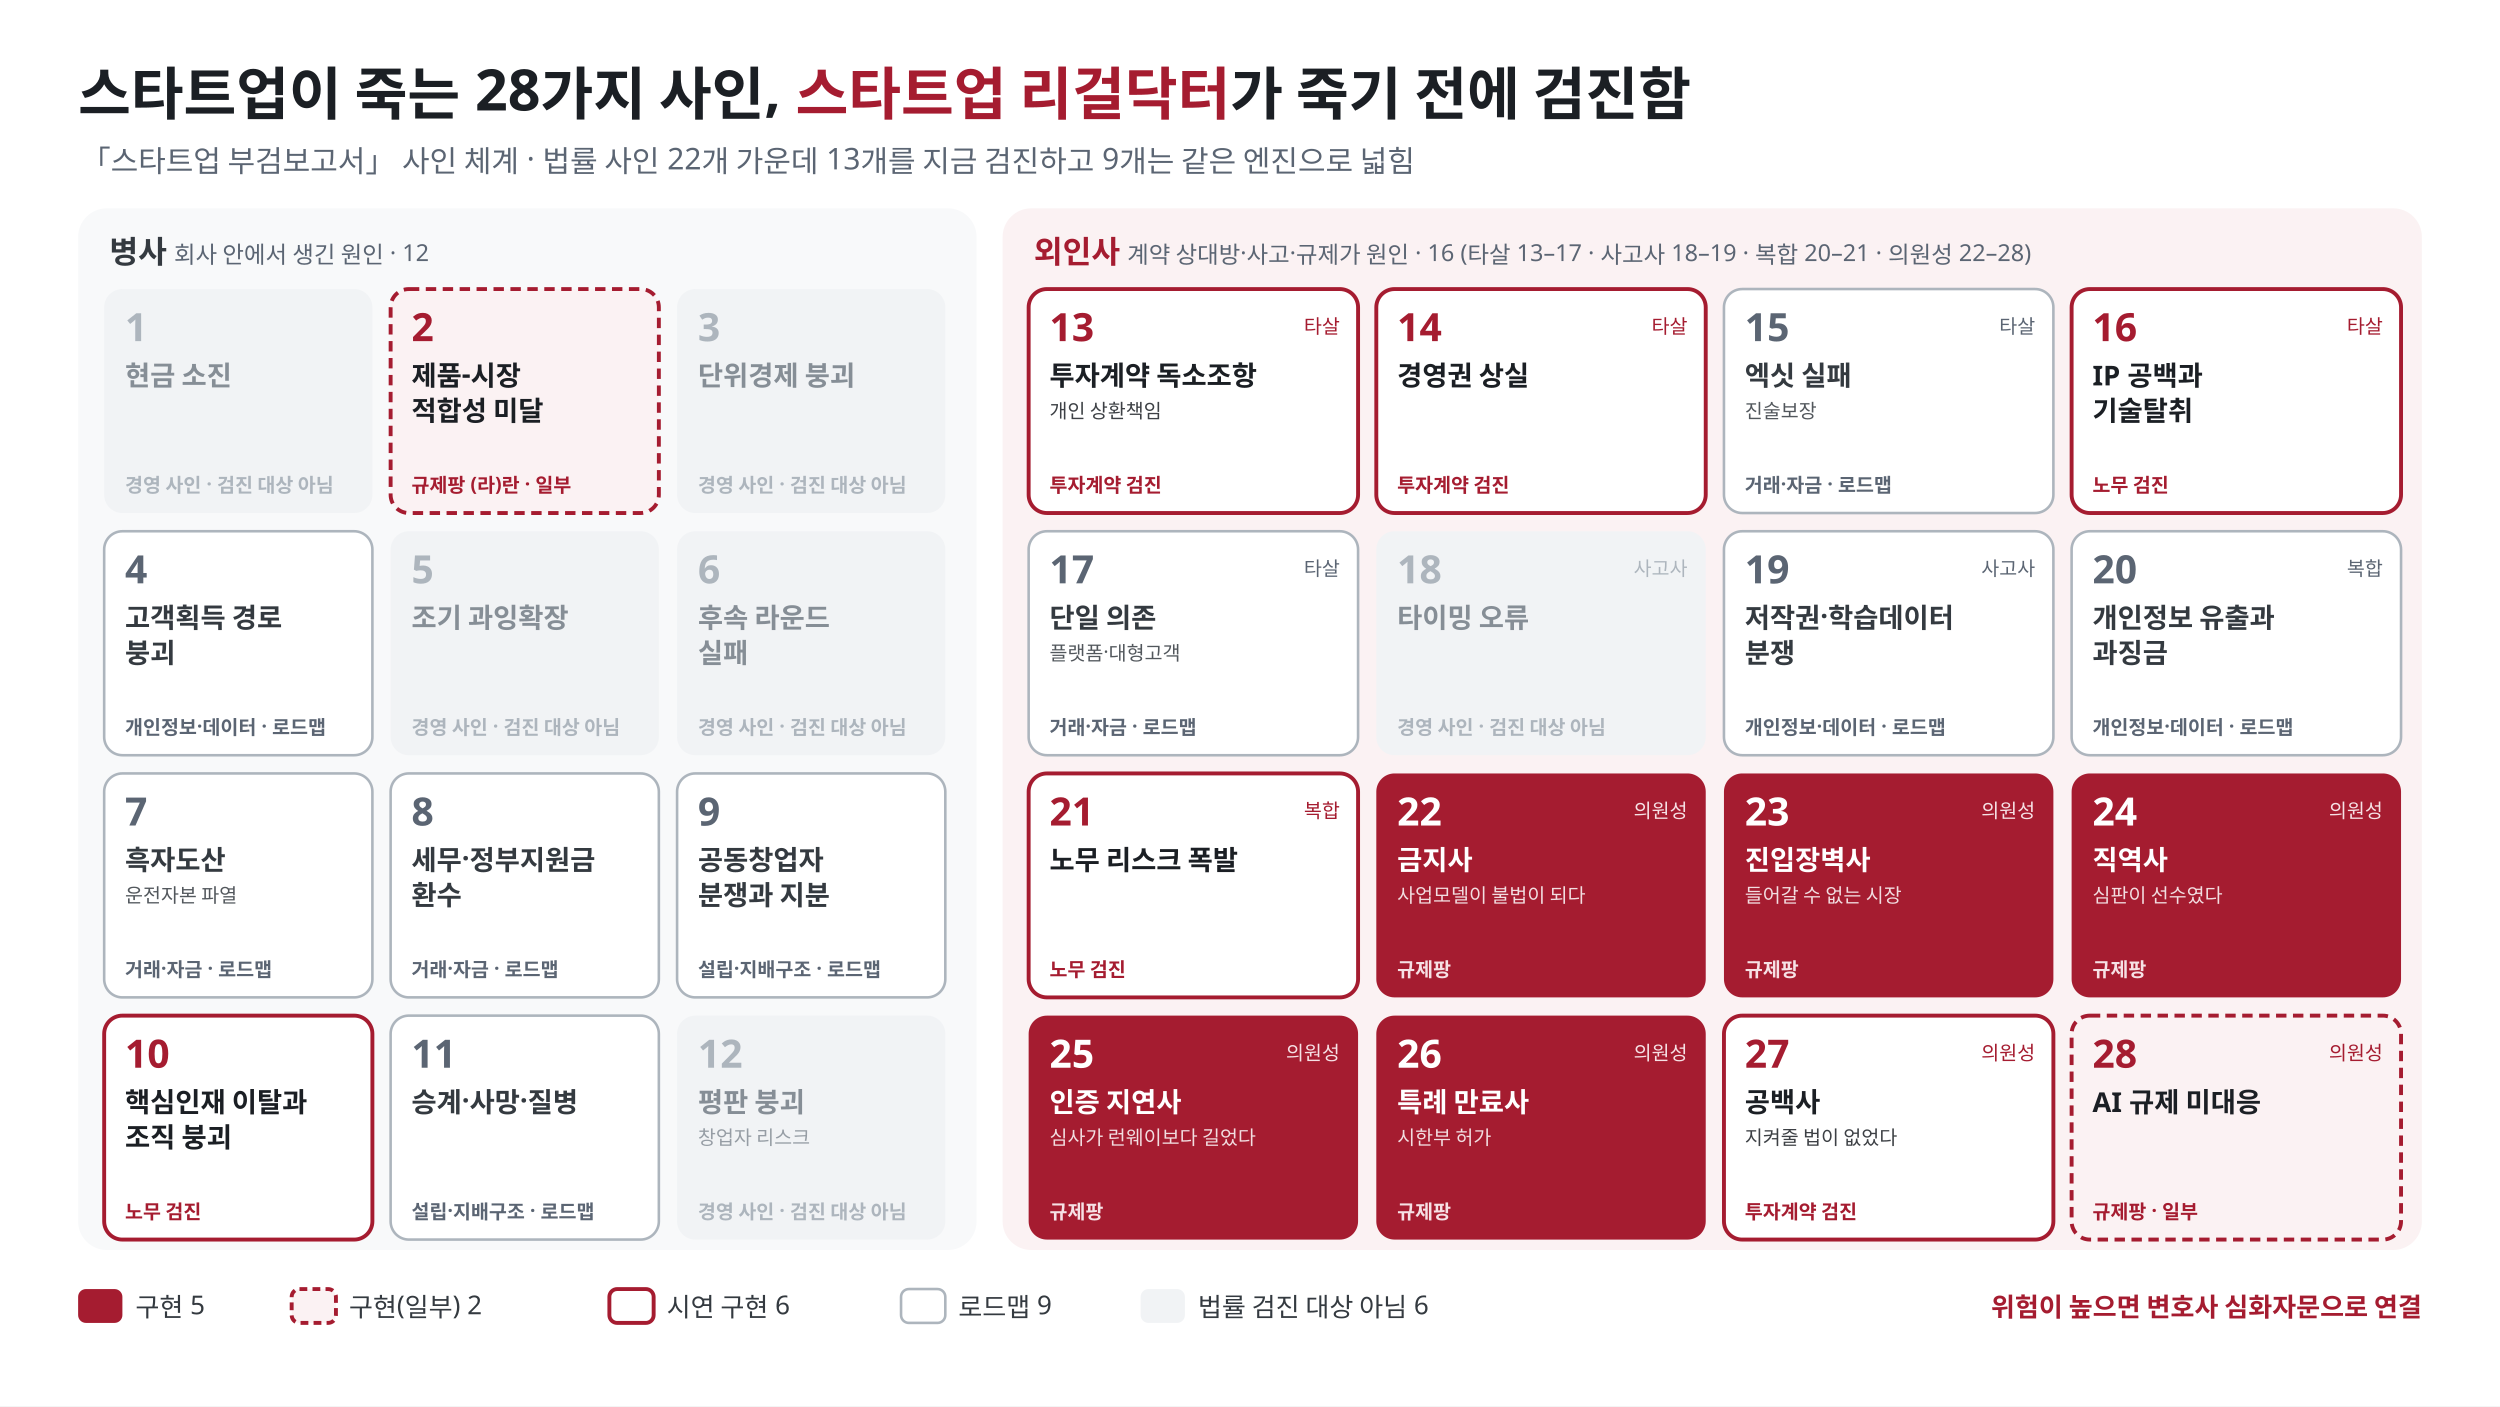
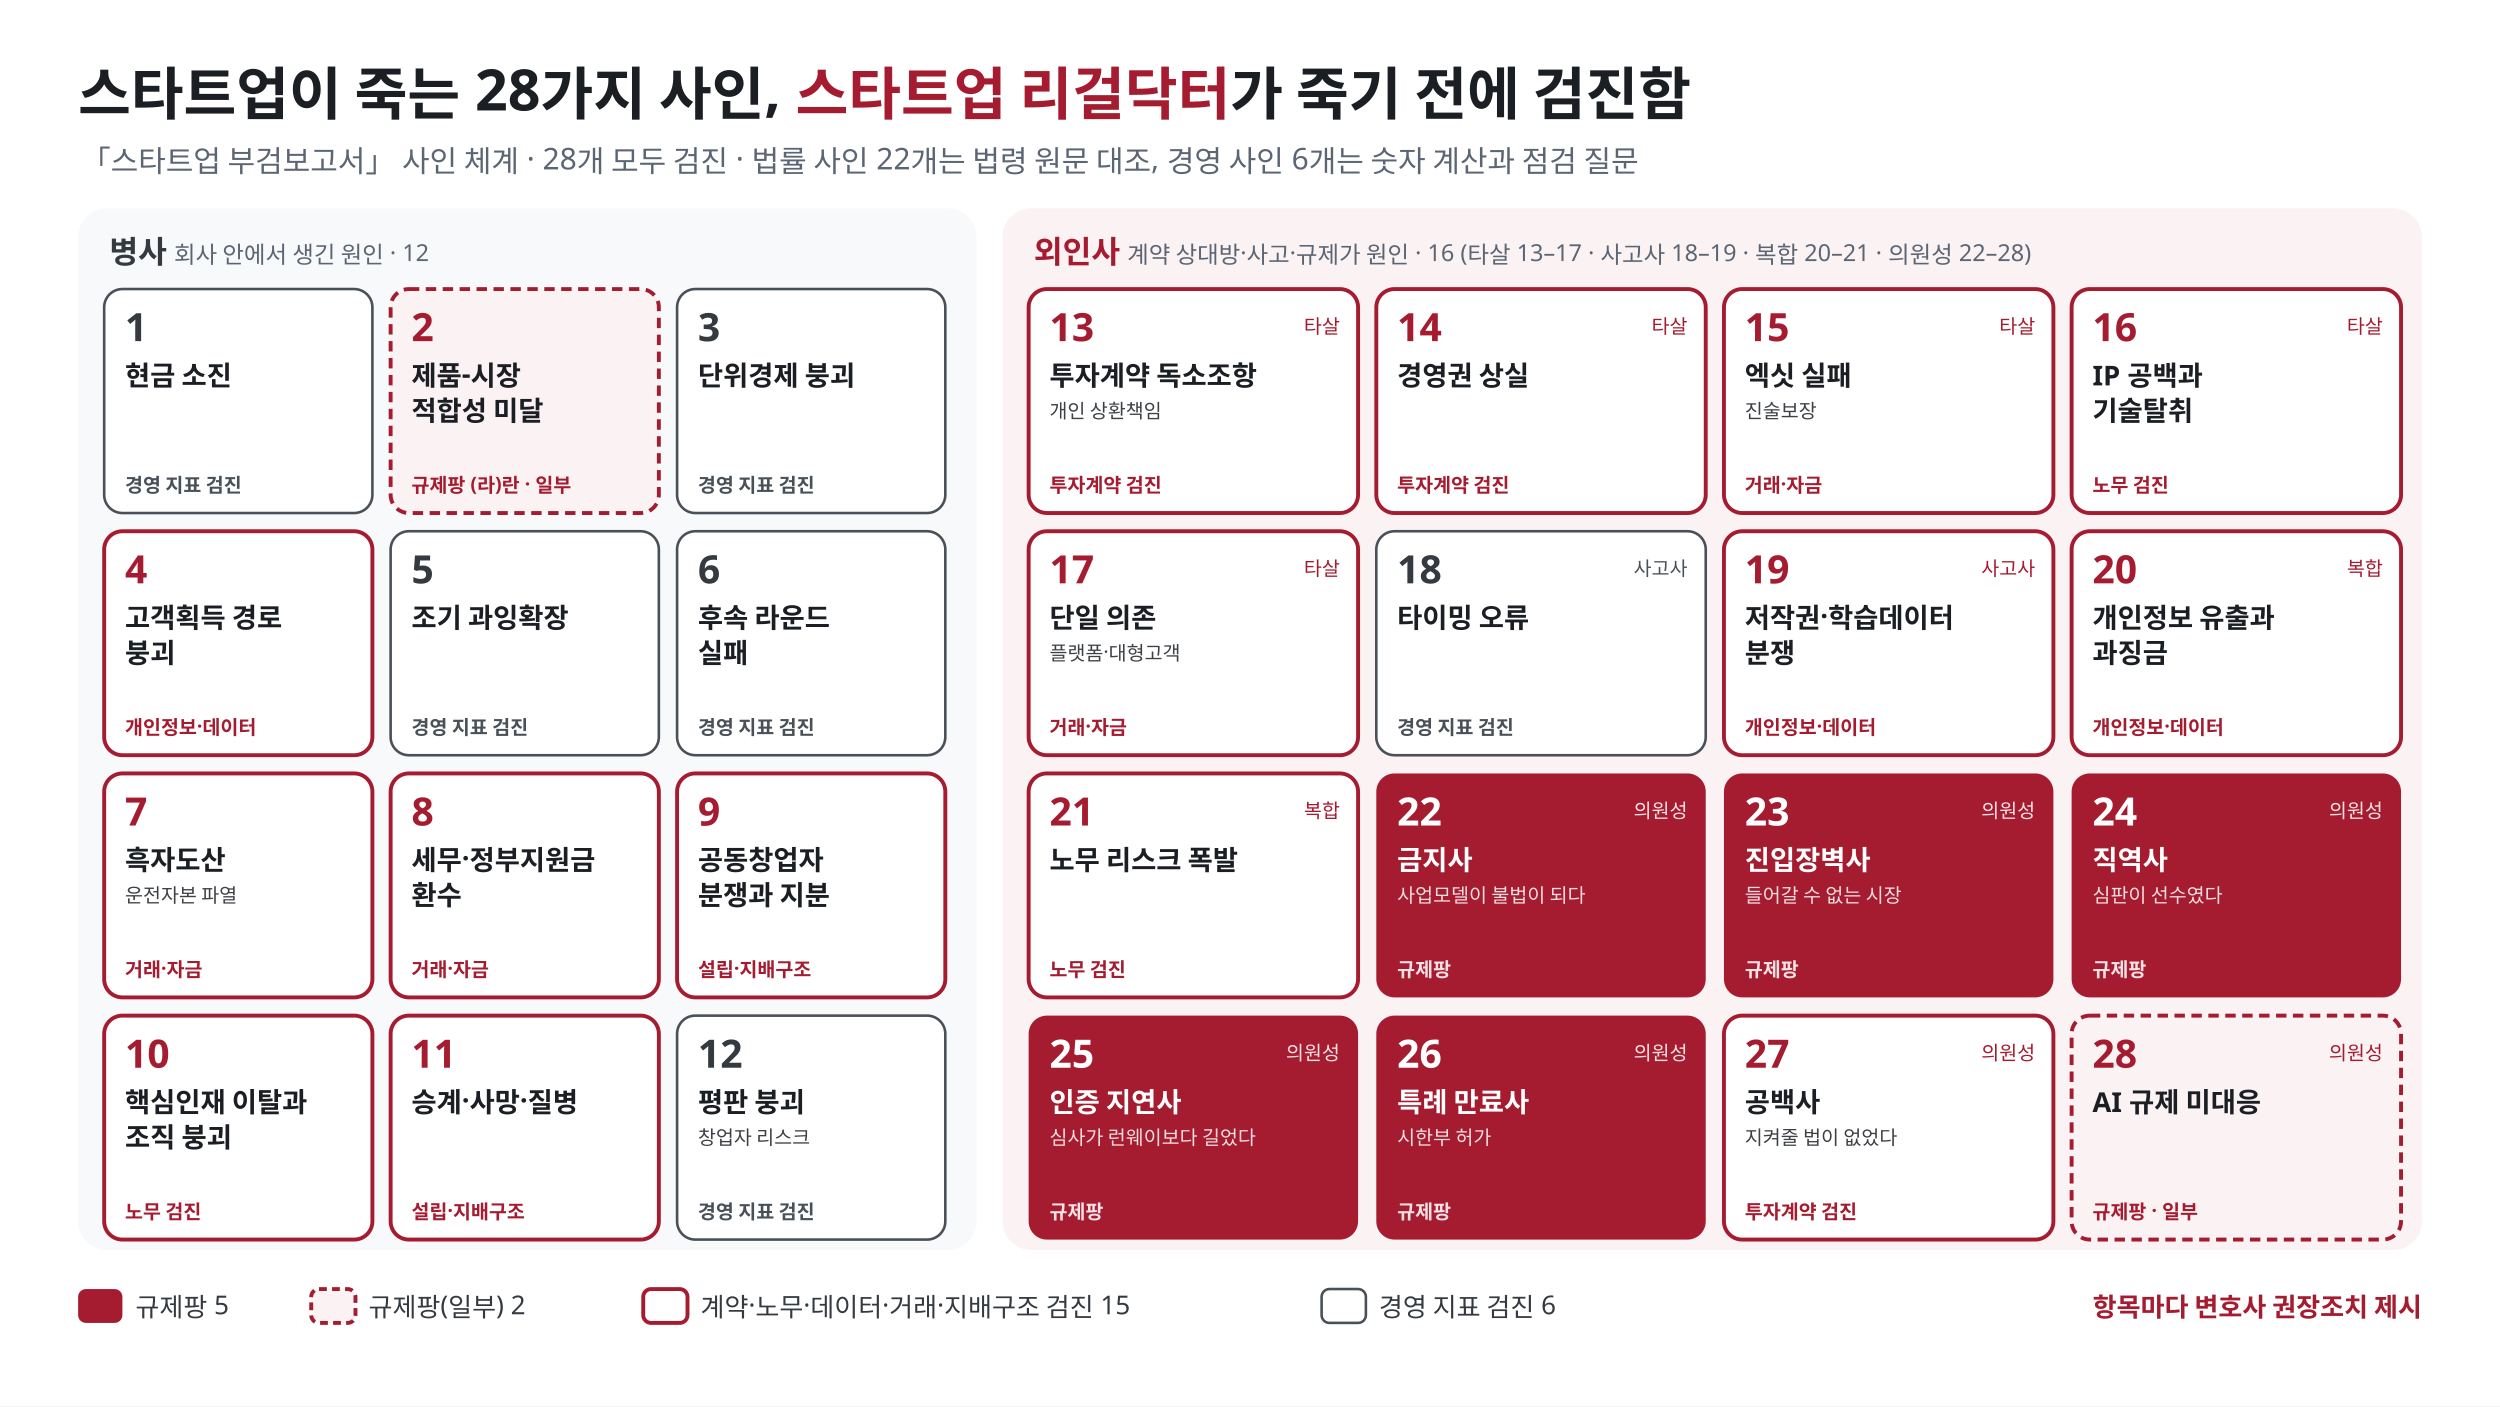
<svg xmlns="http://www.w3.org/2000/svg" viewBox="0 0 1920 1080" width="1920" height="1080" font-family="'Noto Sans KR','Pretendard','Apple SD Gothic Neo','Malgun Gothic',sans-serif">
  <rect width="1920" height="1080" fill="#fff" />
  <text x="60" y="88" font-size="44" font-weight="700" fill="#1b1f24">스타트업이 죽는 28가지 사인, <tspan fill="#A51C30">스타트업 리걸닥터</tspan>가 죽기 전에 검진함</text>
-   <text x="62" y="132" font-size="23" fill="#5b6573">「스타트업 부검보고서」 사인 체계 · 법률 사인 22개 가운데 13개를 지금 검진하고 9개는 같은 엔진으로 넓힘</text>
+   <text x="62" y="132" font-size="23" fill="#5b6573">「스타트업 부검보고서」 사인 체계 · 28개 모두 검진 · 법률 사인 22개는 법령 원문 대조, 경영 사인 6개는 숫자 계산과 점검 질문</text>
  <rect x="60" y="160" width="690" height="800" rx="22" fill="#f8f9fa" />
  <text x="84" y="202" font-size="24" font-weight="700" fill="#343a40">병사 <tspan font-size="18" font-weight="400" fill="#5b6573">회사 안에서 생긴 원인 · 12</tspan>
  </text>
-   <rect x="80" y="222" width="206" height="172" rx="14" fill="#f1f3f5" stroke="#f1f3f5" stroke-width="0" />
-   <text x="96" y="262" font-size="30" font-weight="700" fill="#adb5bd">1</text>
-   <text x="96" y="296" font-size="21" font-weight="700" fill="#868e96">현금 소진</text>
-   <text x="96" y="378" font-size="15" font-weight="600" fill="#adb5bd">경영 사인 · 검진 대상 아님</text>
+   <rect x="80" y="222" width="206" height="172" rx="14" fill="#fff" stroke="#495057" stroke-width="2" />
+   <text x="96" y="262" font-size="30" font-weight="700" fill="#343a40">1</text>
+   <text x="96" y="296" font-size="21" font-weight="700" fill="#1b1f24">현금 소진</text>
+   <text x="96" y="378" font-size="15" font-weight="600" fill="#495057">경영 지표 검진</text>
  <rect x="300" y="222" width="206" height="172" rx="14" fill="#FBF2F3" stroke="#A51C30" stroke-width="3" stroke-dasharray="8 5" />
  <text x="316" y="262" font-size="30" font-weight="700" fill="#A51C30">2</text>
  <text x="316" y="296" font-size="21" font-weight="700" fill="#1b1f24">제품-시장</text>
  <text x="316" y="323" font-size="21" font-weight="700" fill="#1b1f24">적합성 미달</text>
  <text x="316" y="378" font-size="15" font-weight="600" fill="#A51C30">규제팡 (라)란 · 일부</text>
-   <rect x="520" y="222" width="206" height="172" rx="14" fill="#f1f3f5" stroke="#f1f3f5" stroke-width="0" />
-   <text x="536" y="262" font-size="30" font-weight="700" fill="#adb5bd">3</text>
-   <text x="536" y="296" font-size="21" font-weight="700" fill="#868e96">단위경제 붕괴</text>
-   <text x="536" y="378" font-size="15" font-weight="600" fill="#adb5bd">경영 사인 · 검진 대상 아님</text>
-   <rect x="80" y="408" width="206" height="172" rx="14" fill="#fff" stroke="#adb5bd" stroke-width="2" />
-   <text x="96" y="448" font-size="30" font-weight="700" fill="#5b6573">4</text>
-   <text x="96" y="482" font-size="21" font-weight="700" fill="#343a40">고객획득 경로</text>
-   <text x="96" y="509" font-size="21" font-weight="700" fill="#343a40">붕괴</text>
-   <text x="96" y="564" font-size="15" font-weight="600" fill="#5b6573">개인정보·데이터 · 로드맵</text>
-   <rect x="300" y="408" width="206" height="172" rx="14" fill="#f1f3f5" stroke="#f1f3f5" stroke-width="0" />
-   <text x="316" y="448" font-size="30" font-weight="700" fill="#adb5bd">5</text>
-   <text x="316" y="482" font-size="21" font-weight="700" fill="#868e96">조기 과잉확장</text>
-   <text x="316" y="564" font-size="15" font-weight="600" fill="#adb5bd">경영 사인 · 검진 대상 아님</text>
-   <rect x="520" y="408" width="206" height="172" rx="14" fill="#f1f3f5" stroke="#f1f3f5" stroke-width="0" />
-   <text x="536" y="448" font-size="30" font-weight="700" fill="#adb5bd">6</text>
-   <text x="536" y="482" font-size="21" font-weight="700" fill="#868e96">후속 라운드</text>
-   <text x="536" y="509" font-size="21" font-weight="700" fill="#868e96">실패</text>
-   <text x="536" y="564" font-size="15" font-weight="600" fill="#adb5bd">경영 사인 · 검진 대상 아님</text>
-   <rect x="80" y="594" width="206" height="172" rx="14" fill="#fff" stroke="#adb5bd" stroke-width="2" />
-   <text x="96" y="634" font-size="30" font-weight="700" fill="#5b6573">7</text>
-   <text x="96" y="668" font-size="21" font-weight="700" fill="#343a40">흑자도산</text>
-   <text x="96" y="693" font-size="15" fill="#343a40" opacity="0.85">운전자본 파열</text>
-   <text x="96" y="750" font-size="15" font-weight="600" fill="#5b6573">거래·자금 · 로드맵</text>
-   <rect x="300" y="594" width="206" height="172" rx="14" fill="#fff" stroke="#adb5bd" stroke-width="2" />
-   <text x="316" y="634" font-size="30" font-weight="700" fill="#5b6573">8</text>
-   <text x="316" y="668" font-size="21" font-weight="700" fill="#343a40">세무·정부지원금</text>
-   <text x="316" y="695" font-size="21" font-weight="700" fill="#343a40">환수</text>
-   <text x="316" y="750" font-size="15" font-weight="600" fill="#5b6573">거래·자금 · 로드맵</text>
-   <rect x="520" y="594" width="206" height="172" rx="14" fill="#fff" stroke="#adb5bd" stroke-width="2" />
-   <text x="536" y="634" font-size="30" font-weight="700" fill="#5b6573">9</text>
-   <text x="536" y="668" font-size="21" font-weight="700" fill="#343a40">공동창업자</text>
-   <text x="536" y="695" font-size="21" font-weight="700" fill="#343a40">분쟁과 지분</text>
-   <text x="536" y="750" font-size="15" font-weight="600" fill="#5b6573">설립·지배구조 · 로드맵</text>
+   <rect x="520" y="222" width="206" height="172" rx="14" fill="#fff" stroke="#495057" stroke-width="2" />
+   <text x="536" y="262" font-size="30" font-weight="700" fill="#343a40">3</text>
+   <text x="536" y="296" font-size="21" font-weight="700" fill="#1b1f24">단위경제 붕괴</text>
+   <text x="536" y="378" font-size="15" font-weight="600" fill="#495057">경영 지표 검진</text>
+   <rect x="80" y="408" width="206" height="172" rx="14" fill="#fff" stroke="#A51C30" stroke-width="3" />
+   <text x="96" y="448" font-size="30" font-weight="700" fill="#A51C30">4</text>
+   <text x="96" y="482" font-size="21" font-weight="700" fill="#1b1f24">고객획득 경로</text>
+   <text x="96" y="509" font-size="21" font-weight="700" fill="#1b1f24">붕괴</text>
+   <text x="96" y="564" font-size="15" font-weight="600" fill="#A51C30">개인정보·데이터</text>
+   <rect x="300" y="408" width="206" height="172" rx="14" fill="#fff" stroke="#495057" stroke-width="2" />
+   <text x="316" y="448" font-size="30" font-weight="700" fill="#343a40">5</text>
+   <text x="316" y="482" font-size="21" font-weight="700" fill="#1b1f24">조기 과잉확장</text>
+   <text x="316" y="564" font-size="15" font-weight="600" fill="#495057">경영 지표 검진</text>
+   <rect x="520" y="408" width="206" height="172" rx="14" fill="#fff" stroke="#495057" stroke-width="2" />
+   <text x="536" y="448" font-size="30" font-weight="700" fill="#343a40">6</text>
+   <text x="536" y="482" font-size="21" font-weight="700" fill="#1b1f24">후속 라운드</text>
+   <text x="536" y="509" font-size="21" font-weight="700" fill="#1b1f24">실패</text>
+   <text x="536" y="564" font-size="15" font-weight="600" fill="#495057">경영 지표 검진</text>
+   <rect x="80" y="594" width="206" height="172" rx="14" fill="#fff" stroke="#A51C30" stroke-width="3" />
+   <text x="96" y="634" font-size="30" font-weight="700" fill="#A51C30">7</text>
+   <text x="96" y="668" font-size="21" font-weight="700" fill="#1b1f24">흑자도산</text>
+   <text x="96" y="693" font-size="15" fill="#1b1f24" opacity="0.85">운전자본 파열</text>
+   <text x="96" y="750" font-size="15" font-weight="600" fill="#A51C30">거래·자금</text>
+   <rect x="300" y="594" width="206" height="172" rx="14" fill="#fff" stroke="#A51C30" stroke-width="3" />
+   <text x="316" y="634" font-size="30" font-weight="700" fill="#A51C30">8</text>
+   <text x="316" y="668" font-size="21" font-weight="700" fill="#1b1f24">세무·정부지원금</text>
+   <text x="316" y="695" font-size="21" font-weight="700" fill="#1b1f24">환수</text>
+   <text x="316" y="750" font-size="15" font-weight="600" fill="#A51C30">거래·자금</text>
+   <rect x="520" y="594" width="206" height="172" rx="14" fill="#fff" stroke="#A51C30" stroke-width="3" />
+   <text x="536" y="634" font-size="30" font-weight="700" fill="#A51C30">9</text>
+   <text x="536" y="668" font-size="21" font-weight="700" fill="#1b1f24">공동창업자</text>
+   <text x="536" y="695" font-size="21" font-weight="700" fill="#1b1f24">분쟁과 지분</text>
+   <text x="536" y="750" font-size="15" font-weight="600" fill="#A51C30">설립·지배구조</text>
  <rect x="80" y="780" width="206" height="172" rx="14" fill="#fff" stroke="#A51C30" stroke-width="3" />
  <text x="96" y="820" font-size="30" font-weight="700" fill="#A51C30">10</text>
  <text x="96" y="854" font-size="21" font-weight="700" fill="#1b1f24">핵심인재 이탈과</text>
  <text x="96" y="881" font-size="21" font-weight="700" fill="#1b1f24">조직 붕괴</text>
  <text x="96" y="936" font-size="15" font-weight="600" fill="#A51C30">노무 검진</text>
-   <rect x="300" y="780" width="206" height="172" rx="14" fill="#fff" stroke="#adb5bd" stroke-width="2" />
-   <text x="316" y="820" font-size="30" font-weight="700" fill="#5b6573">11</text>
-   <text x="316" y="854" font-size="21" font-weight="700" fill="#343a40">승계·사망·질병</text>
-   <text x="316" y="936" font-size="15" font-weight="600" fill="#5b6573">설립·지배구조 · 로드맵</text>
-   <rect x="520" y="780" width="206" height="172" rx="14" fill="#f1f3f5" stroke="#f1f3f5" stroke-width="0" />
-   <text x="536" y="820" font-size="30" font-weight="700" fill="#adb5bd">12</text>
-   <text x="536" y="854" font-size="21" font-weight="700" fill="#868e96">평판 붕괴</text>
-   <text x="536" y="879" font-size="15" fill="#868e96" opacity="0.85">창업자 리스크</text>
-   <text x="536" y="936" font-size="15" font-weight="600" fill="#adb5bd">경영 사인 · 검진 대상 아님</text>
+   <rect x="300" y="780" width="206" height="172" rx="14" fill="#fff" stroke="#A51C30" stroke-width="3" />
+   <text x="316" y="820" font-size="30" font-weight="700" fill="#A51C30">11</text>
+   <text x="316" y="854" font-size="21" font-weight="700" fill="#1b1f24">승계·사망·질병</text>
+   <text x="316" y="936" font-size="15" font-weight="600" fill="#A51C30">설립·지배구조</text>
+   <rect x="520" y="780" width="206" height="172" rx="14" fill="#fff" stroke="#495057" stroke-width="2" />
+   <text x="536" y="820" font-size="30" font-weight="700" fill="#343a40">12</text>
+   <text x="536" y="854" font-size="21" font-weight="700" fill="#1b1f24">평판 붕괴</text>
+   <text x="536" y="879" font-size="15" fill="#1b1f24" opacity="0.85">창업자 리스크</text>
+   <text x="536" y="936" font-size="15" font-weight="600" fill="#495057">경영 지표 검진</text>
  <rect x="770" y="160" width="1090" height="800" rx="22" fill="#FBF2F3" />
  <text x="794" y="202" font-size="24" font-weight="700" fill="#A51C30">외인사 <tspan font-size="18" font-weight="400" fill="#5b6573">계약 상대방·사고·규제가 원인 · 16 (타살 13–17 · 사고사 18–19 · 복합 20–21 · 의원성 22–28)</tspan>
  </text>
  <rect x="790" y="222" width="253" height="172" rx="14" fill="#fff" stroke="#A51C30" stroke-width="3" />
  <text x="806" y="262" font-size="30" font-weight="700" fill="#A51C30">13</text>
  <text x="1029" y="256" font-size="15" text-anchor="end" fill="#A51C30">타살</text>
  <text x="806" y="296" font-size="21" font-weight="700" fill="#1b1f24">투자계약 독소조항</text>
  <text x="806" y="321" font-size="15" fill="#1b1f24" opacity="0.85">개인 상환책임</text>
  <text x="806" y="378" font-size="15" font-weight="600" fill="#A51C30">투자계약 검진</text>
  <rect x="1057" y="222" width="253" height="172" rx="14" fill="#fff" stroke="#A51C30" stroke-width="3" />
  <text x="1073" y="262" font-size="30" font-weight="700" fill="#A51C30">14</text>
  <text x="1296" y="256" font-size="15" text-anchor="end" fill="#A51C30">타살</text>
  <text x="1073" y="296" font-size="21" font-weight="700" fill="#1b1f24">경영권 상실</text>
  <text x="1073" y="378" font-size="15" font-weight="600" fill="#A51C30">투자계약 검진</text>
-   <rect x="1324" y="222" width="253" height="172" rx="14" fill="#fff" stroke="#adb5bd" stroke-width="2" />
-   <text x="1340" y="262" font-size="30" font-weight="700" fill="#5b6573">15</text>
-   <text x="1563" y="256" font-size="15" text-anchor="end" fill="#5b6573">타살</text>
-   <text x="1340" y="296" font-size="21" font-weight="700" fill="#343a40">엑싯 실패</text>
-   <text x="1340" y="321" font-size="15" fill="#343a40" opacity="0.85">진술보장</text>
-   <text x="1340" y="378" font-size="15" font-weight="600" fill="#5b6573">거래·자금 · 로드맵</text>
+   <rect x="1324" y="222" width="253" height="172" rx="14" fill="#fff" stroke="#A51C30" stroke-width="3" />
+   <text x="1340" y="262" font-size="30" font-weight="700" fill="#A51C30">15</text>
+   <text x="1563" y="256" font-size="15" text-anchor="end" fill="#A51C30">타살</text>
+   <text x="1340" y="296" font-size="21" font-weight="700" fill="#1b1f24">엑싯 실패</text>
+   <text x="1340" y="321" font-size="15" fill="#1b1f24" opacity="0.85">진술보장</text>
+   <text x="1340" y="378" font-size="15" font-weight="600" fill="#A51C30">거래·자금</text>
  <rect x="1591" y="222" width="253" height="172" rx="14" fill="#fff" stroke="#A51C30" stroke-width="3" />
  <text x="1607" y="262" font-size="30" font-weight="700" fill="#A51C30">16</text>
  <text x="1830" y="256" font-size="15" text-anchor="end" fill="#A51C30">타살</text>
  <text x="1607" y="296" font-size="21" font-weight="700" fill="#1b1f24">IP 공백과</text>
  <text x="1607" y="323" font-size="21" font-weight="700" fill="#1b1f24">기술탈취</text>
  <text x="1607" y="378" font-size="15" font-weight="600" fill="#A51C30">노무 검진</text>
-   <rect x="790" y="408" width="253" height="172" rx="14" fill="#fff" stroke="#adb5bd" stroke-width="2" />
-   <text x="806" y="448" font-size="30" font-weight="700" fill="#5b6573">17</text>
-   <text x="1029" y="442" font-size="15" text-anchor="end" fill="#5b6573">타살</text>
-   <text x="806" y="482" font-size="21" font-weight="700" fill="#343a40">단일 의존</text>
-   <text x="806" y="507" font-size="15" fill="#343a40" opacity="0.85">플랫폼·대형고객</text>
-   <text x="806" y="564" font-size="15" font-weight="600" fill="#5b6573">거래·자금 · 로드맵</text>
-   <rect x="1057" y="408" width="253" height="172" rx="14" fill="#f1f3f5" stroke="#f1f3f5" stroke-width="0" />
-   <text x="1073" y="448" font-size="30" font-weight="700" fill="#adb5bd">18</text>
-   <text x="1296" y="442" font-size="15" text-anchor="end" fill="#adb5bd">사고사</text>
-   <text x="1073" y="482" font-size="21" font-weight="700" fill="#868e96">타이밍 오류</text>
-   <text x="1073" y="564" font-size="15" font-weight="600" fill="#adb5bd">경영 사인 · 검진 대상 아님</text>
-   <rect x="1324" y="408" width="253" height="172" rx="14" fill="#fff" stroke="#adb5bd" stroke-width="2" />
-   <text x="1340" y="448" font-size="30" font-weight="700" fill="#5b6573">19</text>
-   <text x="1563" y="442" font-size="15" text-anchor="end" fill="#5b6573">사고사</text>
-   <text x="1340" y="482" font-size="21" font-weight="700" fill="#343a40">저작권·학습데이터</text>
-   <text x="1340" y="509" font-size="21" font-weight="700" fill="#343a40">분쟁</text>
-   <text x="1340" y="564" font-size="15" font-weight="600" fill="#5b6573">개인정보·데이터 · 로드맵</text>
-   <rect x="1591" y="408" width="253" height="172" rx="14" fill="#fff" stroke="#adb5bd" stroke-width="2" />
-   <text x="1607" y="448" font-size="30" font-weight="700" fill="#5b6573">20</text>
-   <text x="1830" y="442" font-size="15" text-anchor="end" fill="#5b6573">복합</text>
-   <text x="1607" y="482" font-size="21" font-weight="700" fill="#343a40">개인정보 유출과</text>
-   <text x="1607" y="509" font-size="21" font-weight="700" fill="#343a40">과징금</text>
-   <text x="1607" y="564" font-size="15" font-weight="600" fill="#5b6573">개인정보·데이터 · 로드맵</text>
+   <rect x="790" y="408" width="253" height="172" rx="14" fill="#fff" stroke="#A51C30" stroke-width="3" />
+   <text x="806" y="448" font-size="30" font-weight="700" fill="#A51C30">17</text>
+   <text x="1029" y="442" font-size="15" text-anchor="end" fill="#A51C30">타살</text>
+   <text x="806" y="482" font-size="21" font-weight="700" fill="#1b1f24">단일 의존</text>
+   <text x="806" y="507" font-size="15" fill="#1b1f24" opacity="0.85">플랫폼·대형고객</text>
+   <text x="806" y="564" font-size="15" font-weight="600" fill="#A51C30">거래·자금</text>
+   <rect x="1057" y="408" width="253" height="172" rx="14" fill="#fff" stroke="#495057" stroke-width="2" />
+   <text x="1073" y="448" font-size="30" font-weight="700" fill="#343a40">18</text>
+   <text x="1296" y="442" font-size="15" text-anchor="end" fill="#495057">사고사</text>
+   <text x="1073" y="482" font-size="21" font-weight="700" fill="#1b1f24">타이밍 오류</text>
+   <text x="1073" y="564" font-size="15" font-weight="600" fill="#495057">경영 지표 검진</text>
+   <rect x="1324" y="408" width="253" height="172" rx="14" fill="#fff" stroke="#A51C30" stroke-width="3" />
+   <text x="1340" y="448" font-size="30" font-weight="700" fill="#A51C30">19</text>
+   <text x="1563" y="442" font-size="15" text-anchor="end" fill="#A51C30">사고사</text>
+   <text x="1340" y="482" font-size="21" font-weight="700" fill="#1b1f24">저작권·학습데이터</text>
+   <text x="1340" y="509" font-size="21" font-weight="700" fill="#1b1f24">분쟁</text>
+   <text x="1340" y="564" font-size="15" font-weight="600" fill="#A51C30">개인정보·데이터</text>
+   <rect x="1591" y="408" width="253" height="172" rx="14" fill="#fff" stroke="#A51C30" stroke-width="3" />
+   <text x="1607" y="448" font-size="30" font-weight="700" fill="#A51C30">20</text>
+   <text x="1830" y="442" font-size="15" text-anchor="end" fill="#A51C30">복합</text>
+   <text x="1607" y="482" font-size="21" font-weight="700" fill="#1b1f24">개인정보 유출과</text>
+   <text x="1607" y="509" font-size="21" font-weight="700" fill="#1b1f24">과징금</text>
+   <text x="1607" y="564" font-size="15" font-weight="600" fill="#A51C30">개인정보·데이터</text>
  <rect x="790" y="594" width="253" height="172" rx="14" fill="#fff" stroke="#A51C30" stroke-width="3" />
  <text x="806" y="634" font-size="30" font-weight="700" fill="#A51C30">21</text>
  <text x="1029" y="628" font-size="15" text-anchor="end" fill="#A51C30">복합</text>
  <text x="806" y="668" font-size="21" font-weight="700" fill="#1b1f24">노무 리스크 폭발</text>
  <text x="806" y="750" font-size="15" font-weight="600" fill="#A51C30">노무 검진</text>
  <rect x="1057" y="594" width="253" height="172" rx="14" fill="#A51C30" stroke="#A51C30" stroke-width="0" />
  <text x="1073" y="634" font-size="30" font-weight="700" fill="#fff">22</text>
  <text x="1296" y="628" font-size="15" text-anchor="end" fill="#F6E1E5">의원성</text>
  <text x="1073" y="668" font-size="21" font-weight="700" fill="#fff">금지사</text>
  <text x="1073" y="693" font-size="15" fill="#fff" opacity="0.85">사업모델이 불법이 되다</text>
  <text x="1073" y="750" font-size="15" font-weight="600" fill="#F6E1E5">규제팡</text>
  <rect x="1324" y="594" width="253" height="172" rx="14" fill="#A51C30" stroke="#A51C30" stroke-width="0" />
  <text x="1340" y="634" font-size="30" font-weight="700" fill="#fff">23</text>
  <text x="1563" y="628" font-size="15" text-anchor="end" fill="#F6E1E5">의원성</text>
  <text x="1340" y="668" font-size="21" font-weight="700" fill="#fff">진입장벽사</text>
  <text x="1340" y="693" font-size="15" fill="#fff" opacity="0.85">들어갈 수 없는 시장</text>
  <text x="1340" y="750" font-size="15" font-weight="600" fill="#F6E1E5">규제팡</text>
  <rect x="1591" y="594" width="253" height="172" rx="14" fill="#A51C30" stroke="#A51C30" stroke-width="0" />
  <text x="1607" y="634" font-size="30" font-weight="700" fill="#fff">24</text>
  <text x="1830" y="628" font-size="15" text-anchor="end" fill="#F6E1E5">의원성</text>
  <text x="1607" y="668" font-size="21" font-weight="700" fill="#fff">직역사</text>
  <text x="1607" y="693" font-size="15" fill="#fff" opacity="0.85">심판이 선수였다</text>
  <text x="1607" y="750" font-size="15" font-weight="600" fill="#F6E1E5">규제팡</text>
  <rect x="790" y="780" width="253" height="172" rx="14" fill="#A51C30" stroke="#A51C30" stroke-width="0" />
  <text x="806" y="820" font-size="30" font-weight="700" fill="#fff">25</text>
  <text x="1029" y="814" font-size="15" text-anchor="end" fill="#F6E1E5">의원성</text>
  <text x="806" y="854" font-size="21" font-weight="700" fill="#fff">인증 지연사</text>
  <text x="806" y="879" font-size="15" fill="#fff" opacity="0.85">심사가 런웨이보다 길었다</text>
  <text x="806" y="936" font-size="15" font-weight="600" fill="#F6E1E5">규제팡</text>
  <rect x="1057" y="780" width="253" height="172" rx="14" fill="#A51C30" stroke="#A51C30" stroke-width="0" />
  <text x="1073" y="820" font-size="30" font-weight="700" fill="#fff">26</text>
  <text x="1296" y="814" font-size="15" text-anchor="end" fill="#F6E1E5">의원성</text>
  <text x="1073" y="854" font-size="21" font-weight="700" fill="#fff">특례 만료사</text>
  <text x="1073" y="879" font-size="15" fill="#fff" opacity="0.85">시한부 허가</text>
  <text x="1073" y="936" font-size="15" font-weight="600" fill="#F6E1E5">규제팡</text>
  <rect x="1324" y="780" width="253" height="172" rx="14" fill="#fff" stroke="#A51C30" stroke-width="3" />
  <text x="1340" y="820" font-size="30" font-weight="700" fill="#A51C30">27</text>
  <text x="1563" y="814" font-size="15" text-anchor="end" fill="#A51C30">의원성</text>
  <text x="1340" y="854" font-size="21" font-weight="700" fill="#1b1f24">공백사</text>
  <text x="1340" y="879" font-size="15" fill="#1b1f24" opacity="0.85">지켜줄 법이 없었다</text>
  <text x="1340" y="936" font-size="15" font-weight="600" fill="#A51C30">투자계약 검진</text>
  <rect x="1591" y="780" width="253" height="172" rx="14" fill="#FBF2F3" stroke="#A51C30" stroke-width="3" stroke-dasharray="8 5" />
  <text x="1607" y="820" font-size="30" font-weight="700" fill="#A51C30">28</text>
  <text x="1830" y="814" font-size="15" text-anchor="end" fill="#A51C30">의원성</text>
  <text x="1607" y="854" font-size="21" font-weight="700" fill="#1b1f24">AI 규제 미대응</text>
  <text x="1607" y="936" font-size="15" font-weight="600" fill="#A51C30">규제팡 · 일부</text>
  <rect x="60" y="990" width="34" height="26" rx="6" fill="#A51C30" stroke="#A51C30" stroke-width="0" />
-   <text x="104" y="1011" font-size="20" fill="#343a40">구현 5</text>
-   <rect x="224" y="990" width="34" height="26" rx="6" fill="#FBF2F3" stroke="#A51C30" stroke-width="3" stroke-dasharray="6 4" />
-   <text x="268" y="1011" font-size="20" fill="#343a40">구현(일부) 2</text>
-   <rect x="468" y="990" width="34" height="26" rx="6" fill="#fff" stroke="#A51C30" stroke-width="3" />
-   <text x="512" y="1011" font-size="20" fill="#343a40">시연 구현 6</text>
-   <rect x="692" y="990" width="34" height="26" rx="6" fill="#fff" stroke="#adb5bd" stroke-width="2" />
-   <text x="736" y="1011" font-size="20" fill="#343a40">로드맵 9</text>
-   <rect x="876" y="990" width="34" height="26" rx="6" fill="#f1f3f5" stroke="#f1f3f5" stroke-width="0" />
-   <text x="920" y="1011" font-size="20" fill="#343a40">법률 검진 대상 아님 6</text>
-   <text x="1860" y="1011" font-size="20" text-anchor="end" fill="#A51C30" font-weight="700">위험이 높으면 변호사 심화자문으로 연결</text>
+   <text x="104" y="1011" font-size="20" fill="#343a40">규제팡 5</text>
+   <rect x="239" y="990" width="34" height="26" rx="6" fill="#FBF2F3" stroke="#A51C30" stroke-width="3" stroke-dasharray="6 4" />
+   <text x="283" y="1011" font-size="20" fill="#343a40">규제팡(일부) 2</text>
+   <rect x="494" y="990" width="34" height="26" rx="6" fill="#fff" stroke="#A51C30" stroke-width="3" />
+   <text x="538" y="1011" font-size="20" fill="#343a40">계약·노무·데이터·거래·지배구조 검진 15</text>
+   <rect x="1015" y="990" width="34" height="26" rx="6" fill="#fff" stroke="#495057" stroke-width="2" />
+   <text x="1059" y="1011" font-size="20" fill="#343a40">경영 지표 검진 6</text>
+   <text x="1860" y="1011" font-size="20" text-anchor="end" fill="#A51C30" font-weight="700">항목마다 변호사 권장조치 제시</text>
</svg>
